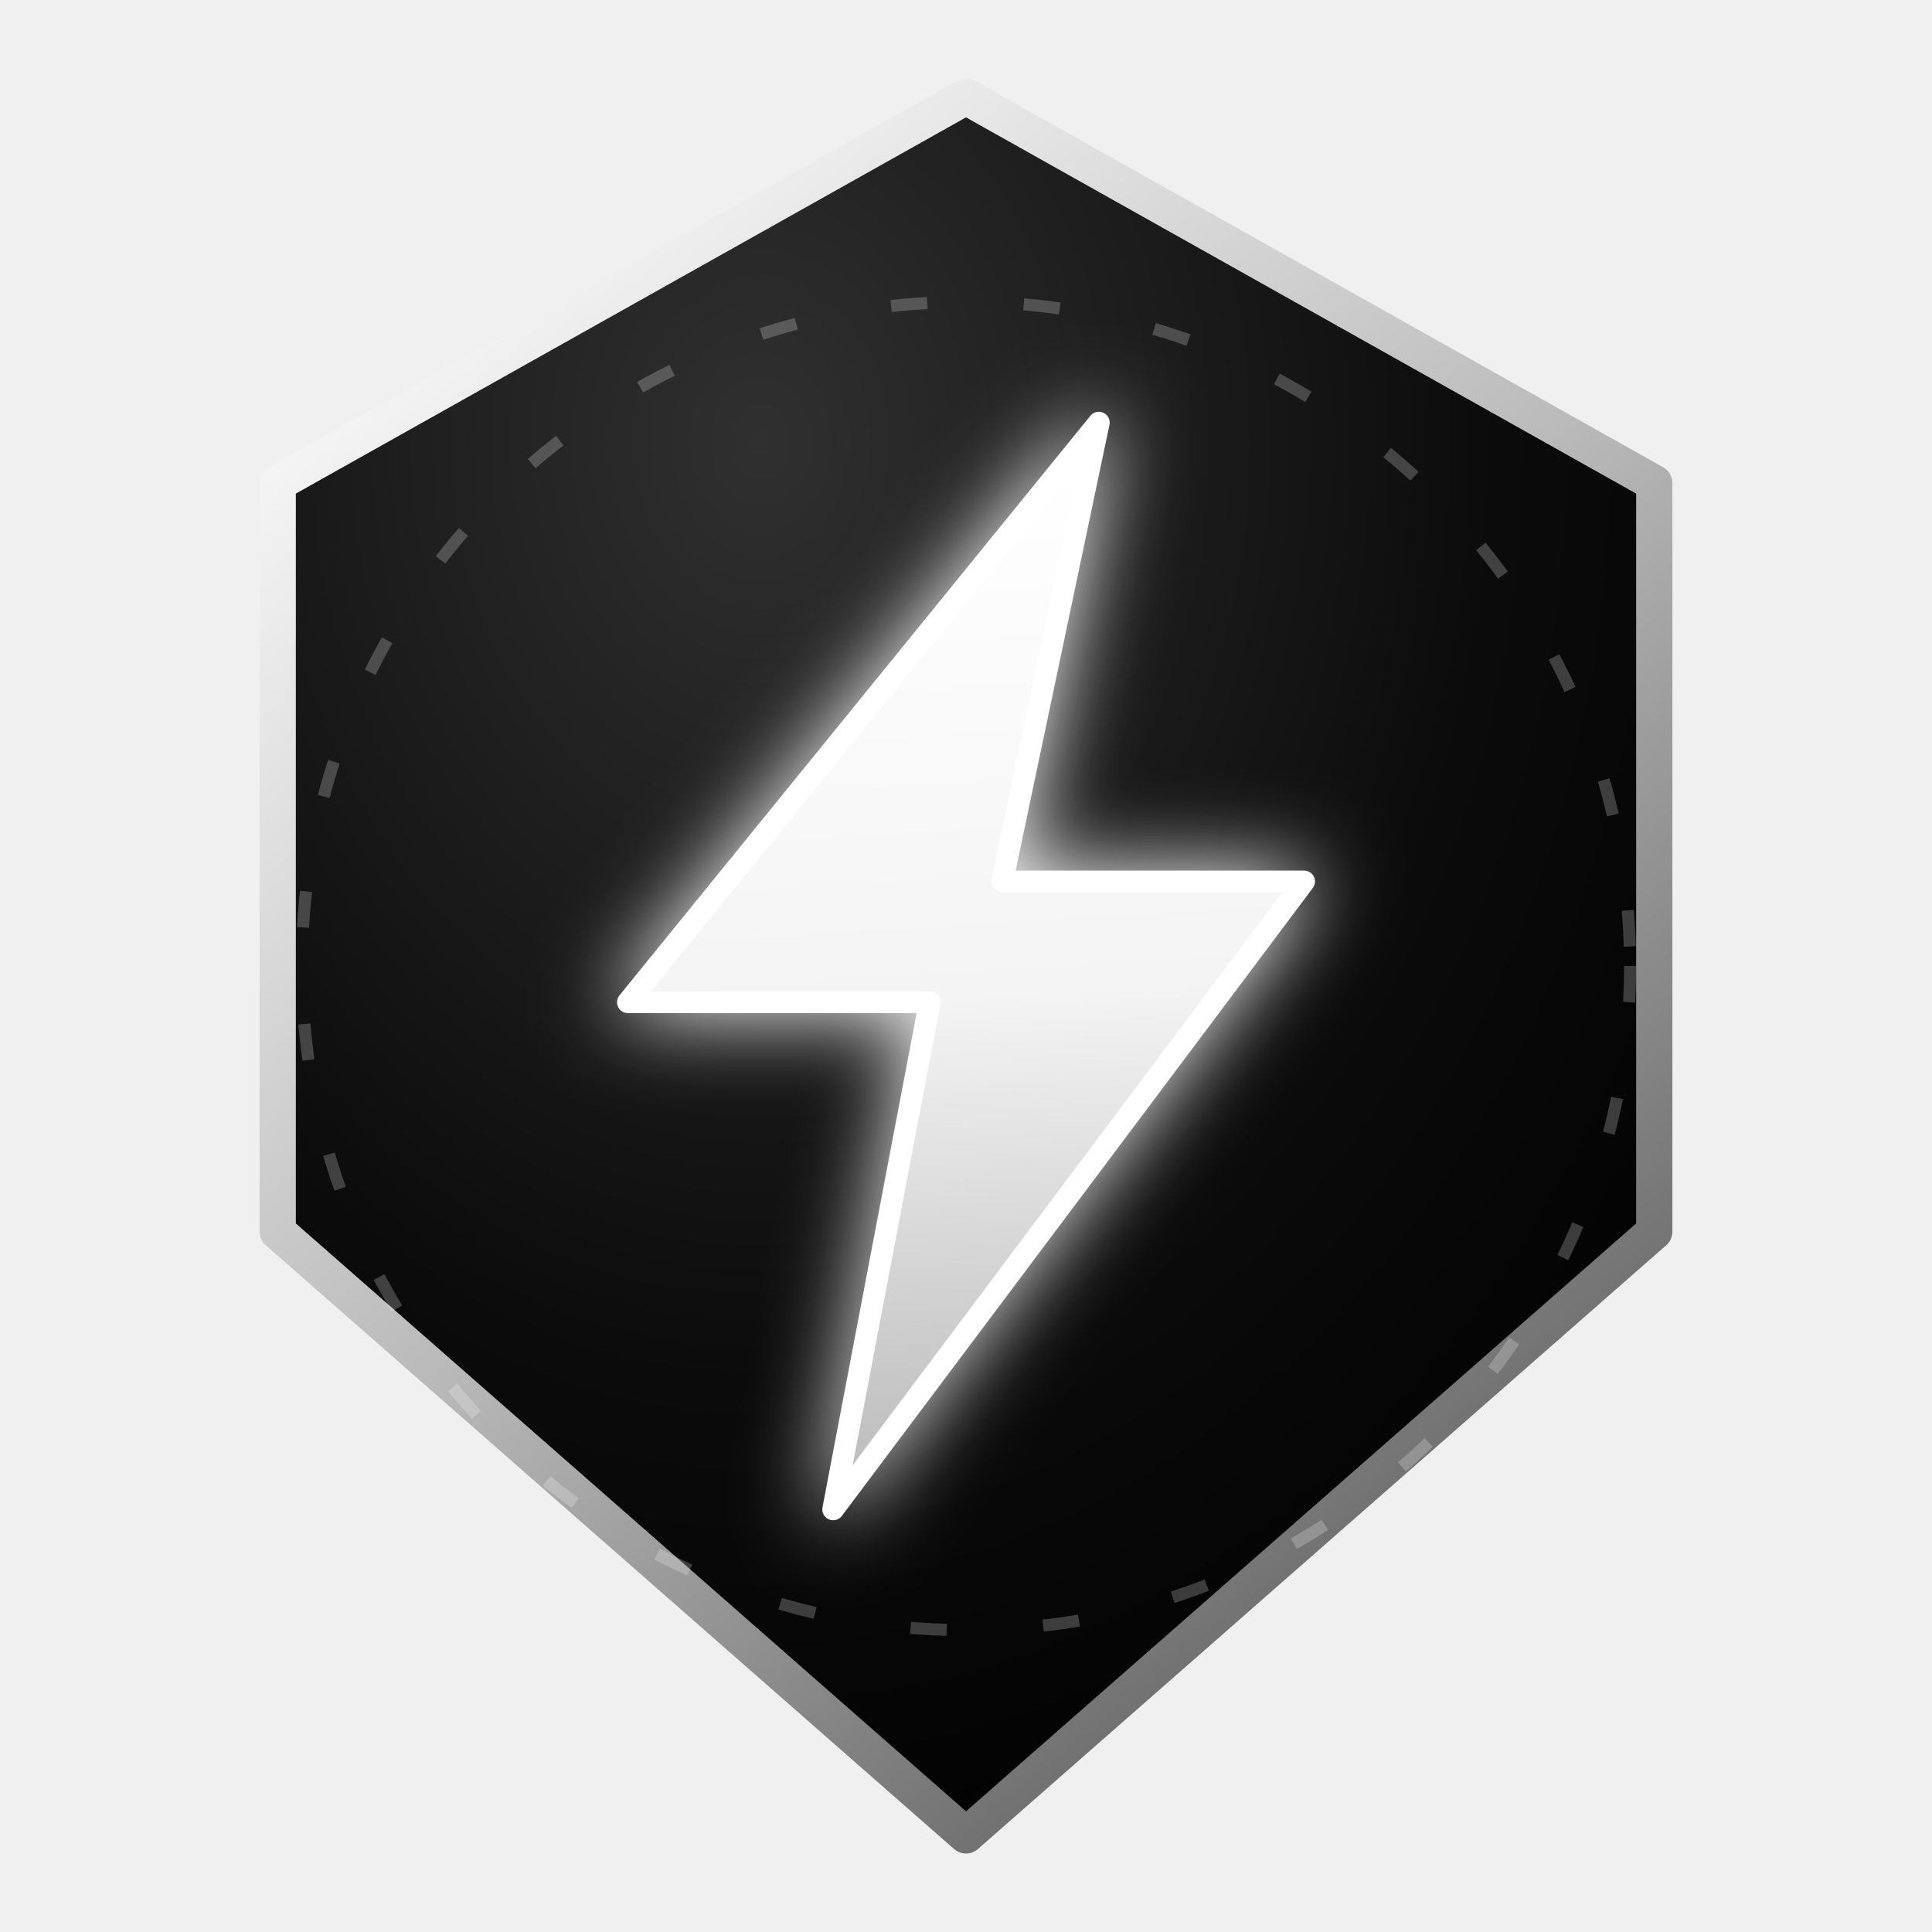
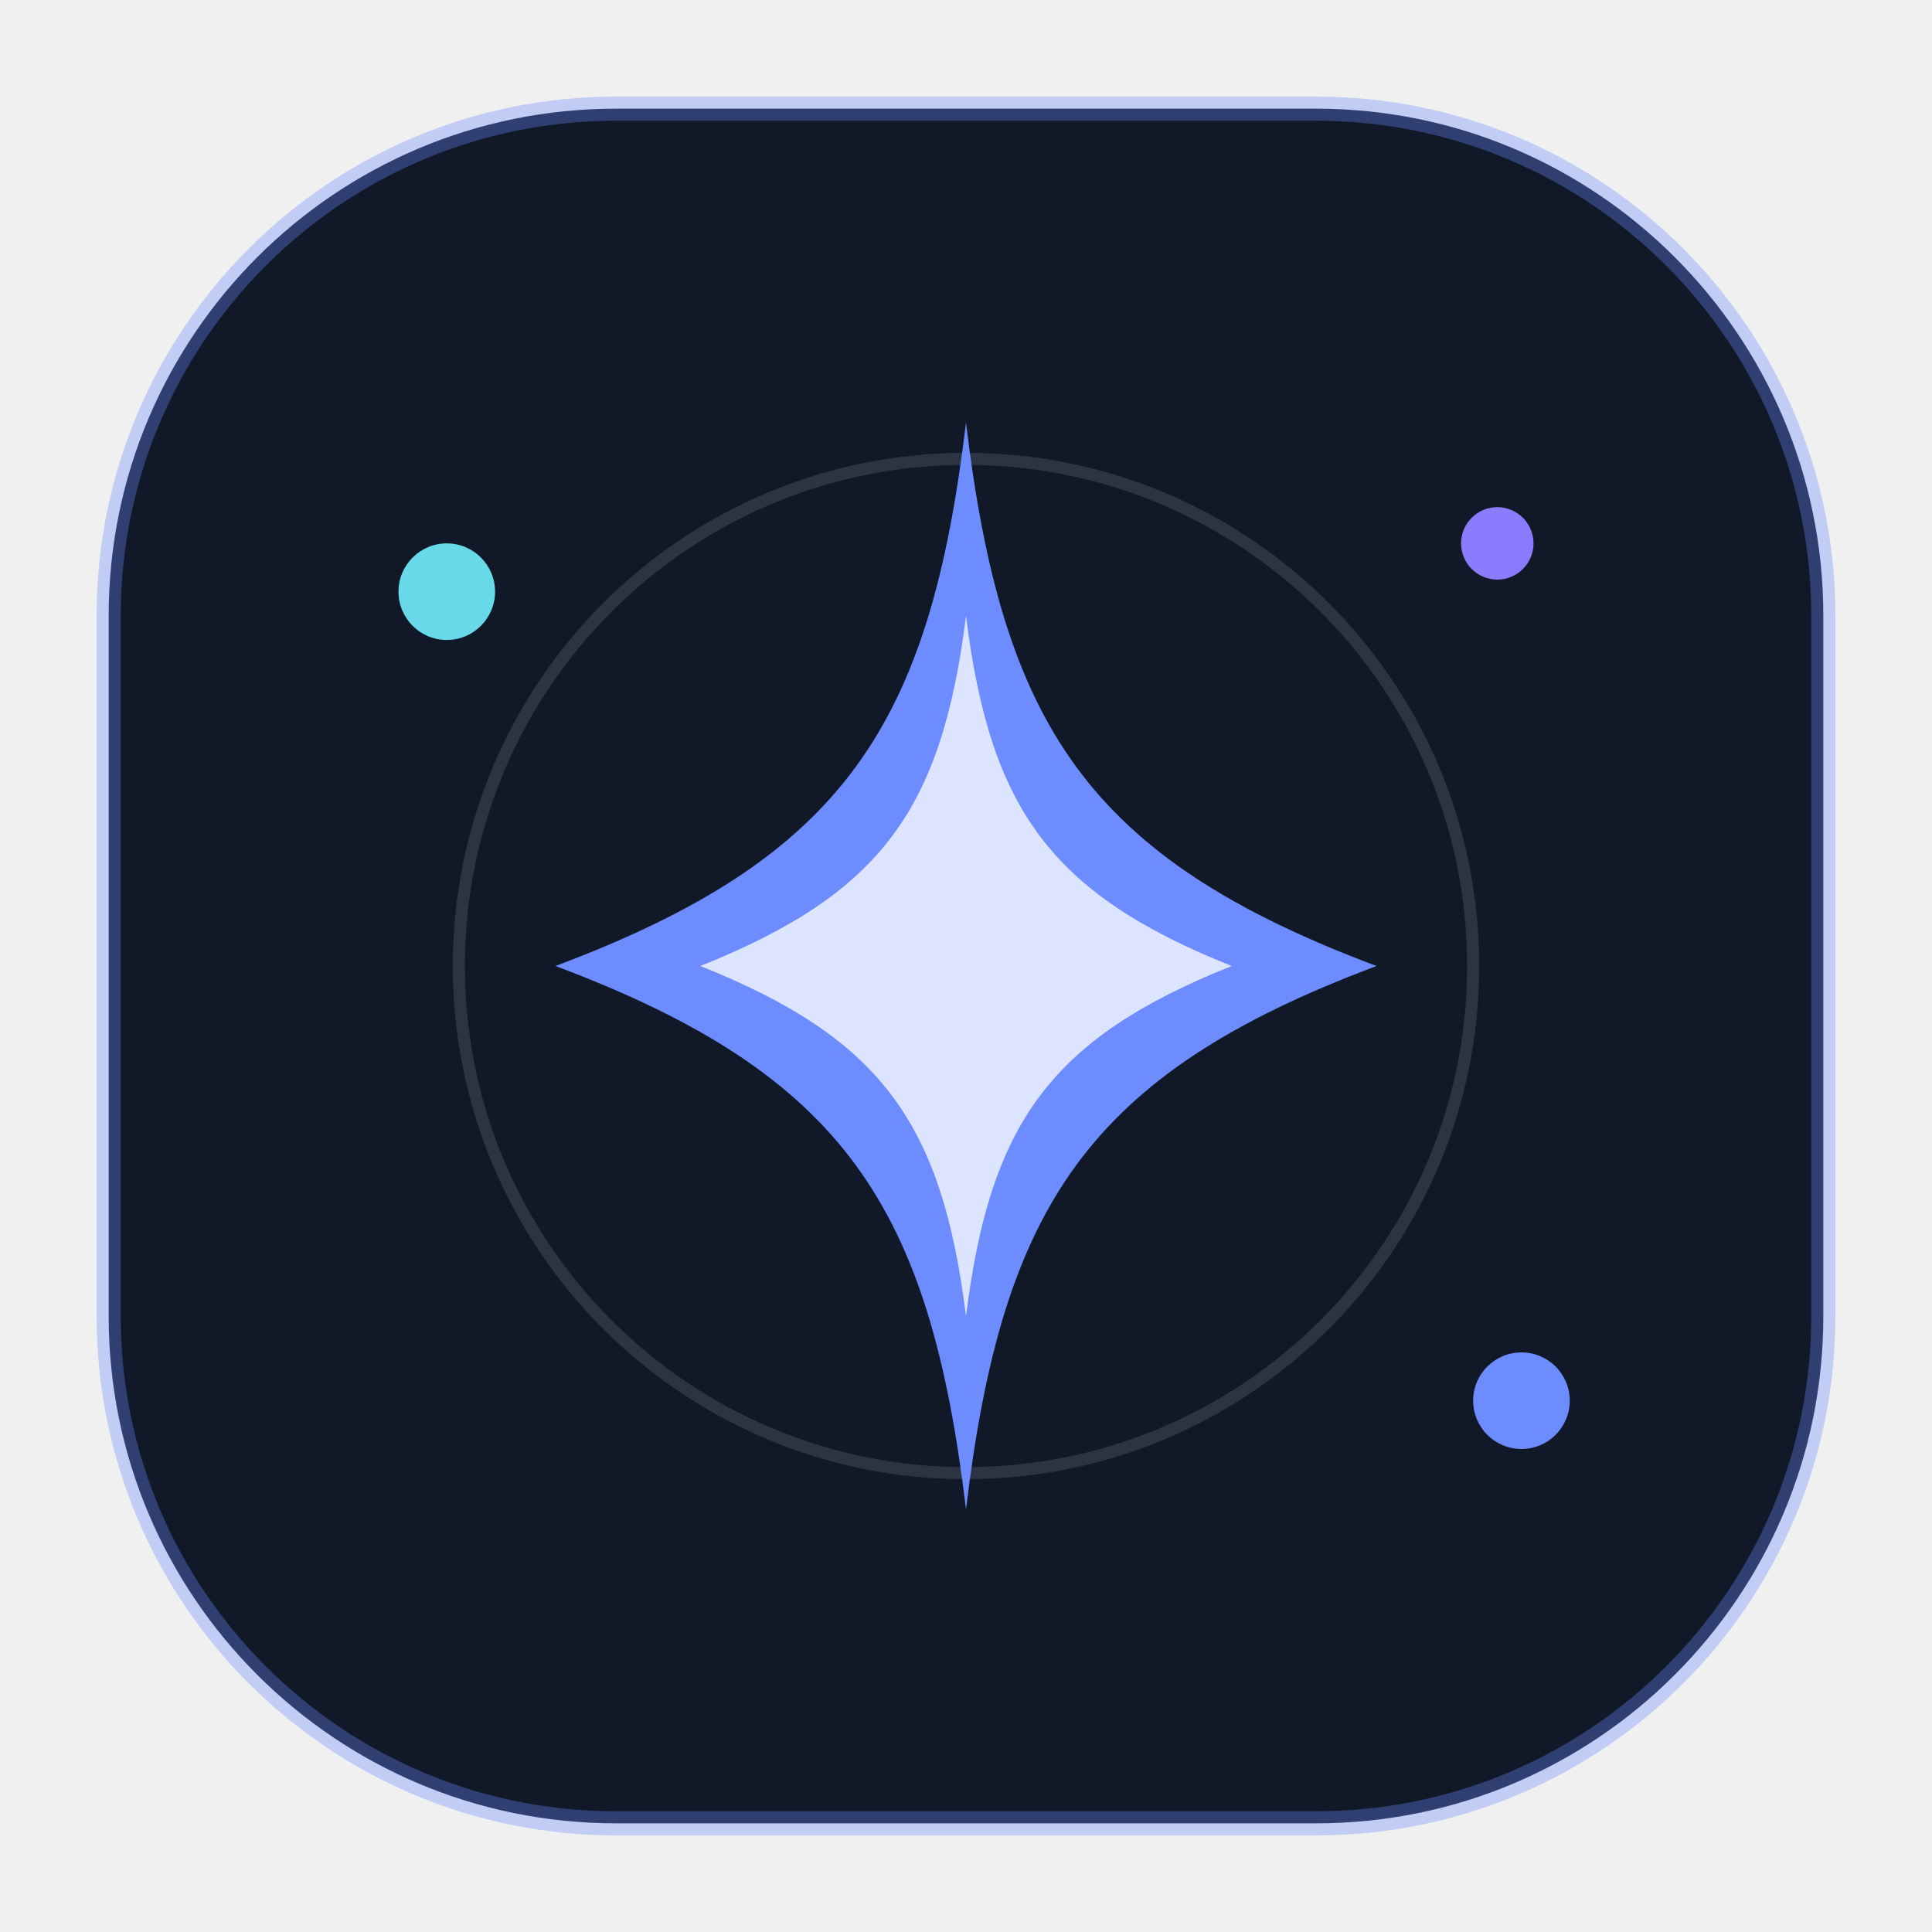
- <svg xmlns="http://www.w3.org/2000/svg" viewBox="0 0 160 160" fill="none" role="img" aria-label="SPARTA AI">
-   <defs>
-     <linearGradient id="edge" x1="28" y1="18" x2="131" y2="142" gradientUnits="userSpaceOnUse">
-       <stop stop-color="#fff" />
-       <stop offset=".48" stop-color="#bbb" />
-       <stop offset="1" stop-color="#555" />
-     </linearGradient>
-     <linearGradient id="bolt" x1="79" y1="39" x2="84" y2="121" gradientUnits="userSpaceOnUse">
-       <stop stop-color="#fff" />
-       <stop offset=".53" stop-color="#f4f4f4" />
-       <stop offset="1" stop-color="#bdbdbd" />
-     </linearGradient>
-     <radialGradient id="core" cx=".35" cy=".2" r=".9">
-       <stop stop-color="#303030" />
-       <stop offset=".6" stop-color="#0b0b0b" />
-       <stop offset="1" />
-     </radialGradient>
-     <filter id="glow" x="-55%" y="-55%" width="210%" height="210%">
-       <feGaussianBlur stdDeviation="3.5" result="blur" />
-       <feMerge>
-         <feMergeNode in="blur" />
-         <feMergeNode in="SourceGraphic" />
-       </feMerge>
-     </filter>
-   </defs>
-   <path d="M80 8 137 40v62l-57 50-57-50V40L80 8Z" fill="url(#core)" stroke="url(#edge)" stroke-width="3" stroke-linejoin="round" />
-   <path d="m91 35-39 48h25l-8 42 39-52H83l8-38Z" fill="url(#bolt)" stroke="#fff" stroke-width="1.8" stroke-linejoin="round" filter="url(#glow)" />
-   <circle cx="80" cy="80" r="55" stroke="#fff" stroke-opacity=".22" stroke-width="1" stroke-dasharray="3 8" />
+ <svg xmlns="http://www.w3.org/2000/svg" viewBox="0 0 160 160" fill="none" role="img" aria-labelledby="title desc">
+   <rect x="9" y="9" width="142" height="142" rx="42" fill="#111827" stroke="#6C8CFF" stroke-opacity=".34" stroke-width="2" />
+   <circle cx="80" cy="80" r="42" stroke="#A9B2C3" stroke-opacity=".18" />
+   <path d="M80 35c3 25 10 36 34 45-24 9-31 20-34 45-3-25-10-36-34-45 24-9 31-20 34-45Z" fill="#6C8CFF" />
+   <path d="M80 51c2 16 7 23 22 29-15 6-20 13-22 29-2-16-7-23-22-29 15-6 20-13 22-29Z" fill="#F5F7FF" fill-opacity=".82" />
+   <circle cx="37" cy="49" r="4" fill="#67D9E8" />
+   <circle cx="124" cy="45" r="3" fill="#8B7CFF" />
+   <circle cx="126" cy="116" r="4" fill="#6C8CFF" />
</svg>
